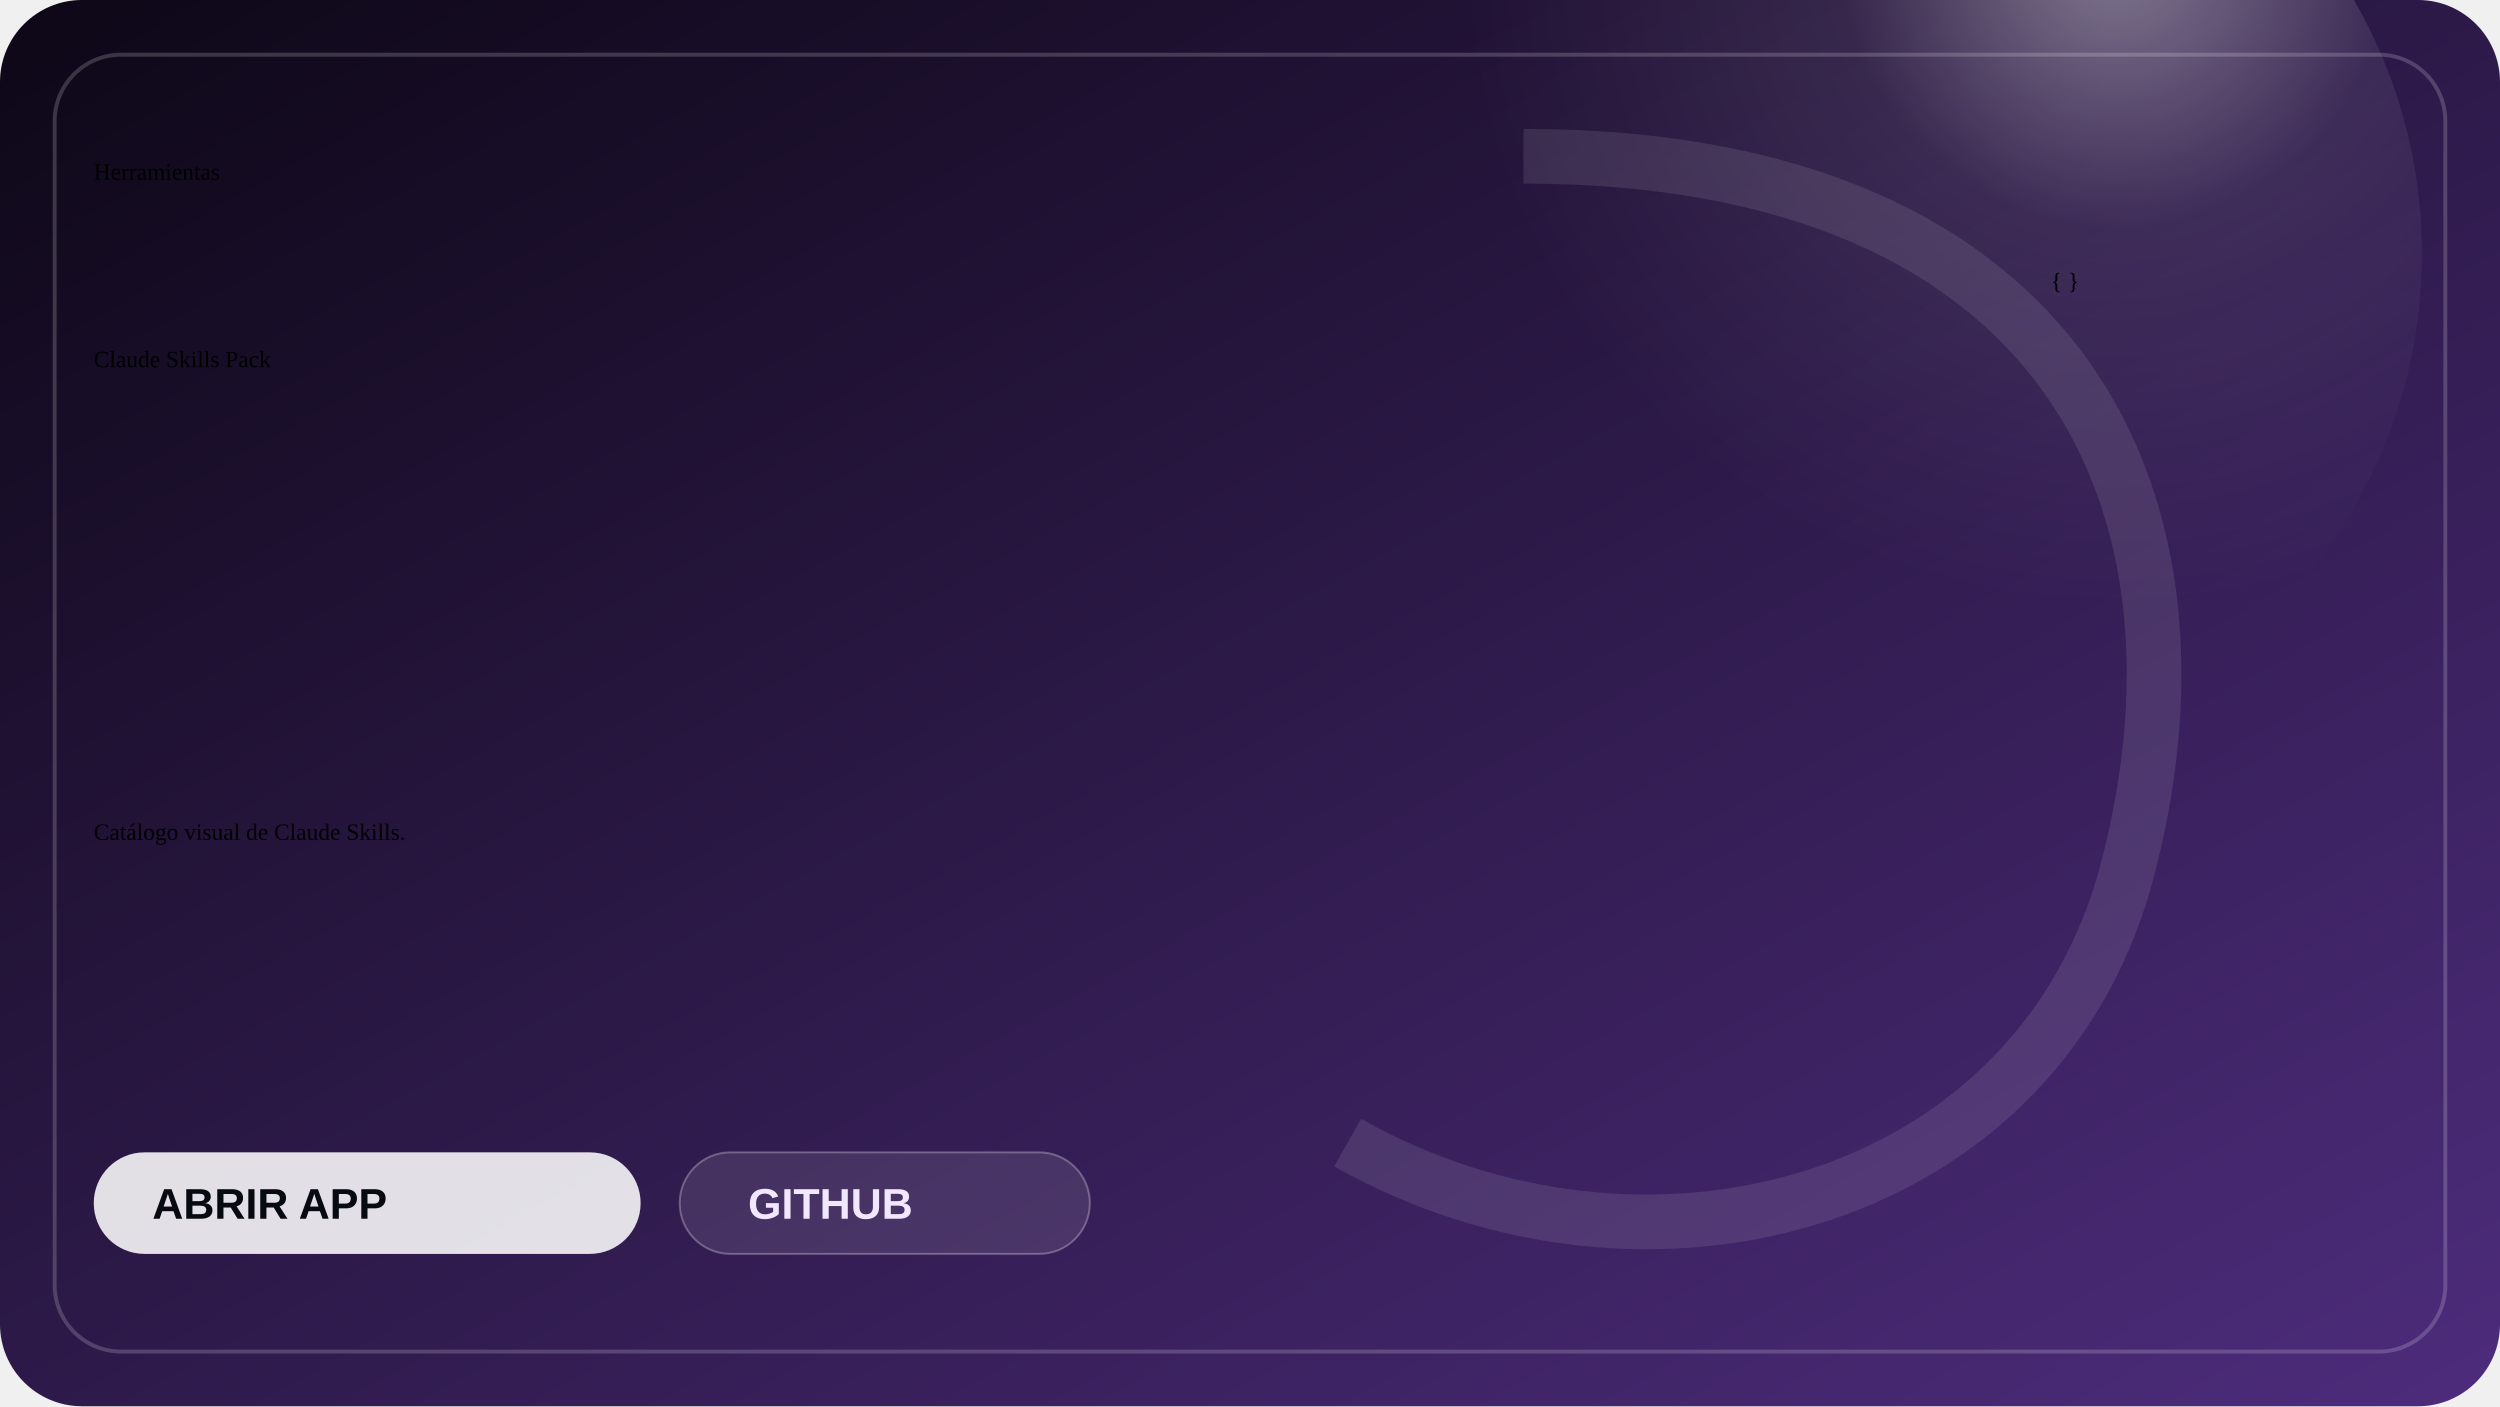
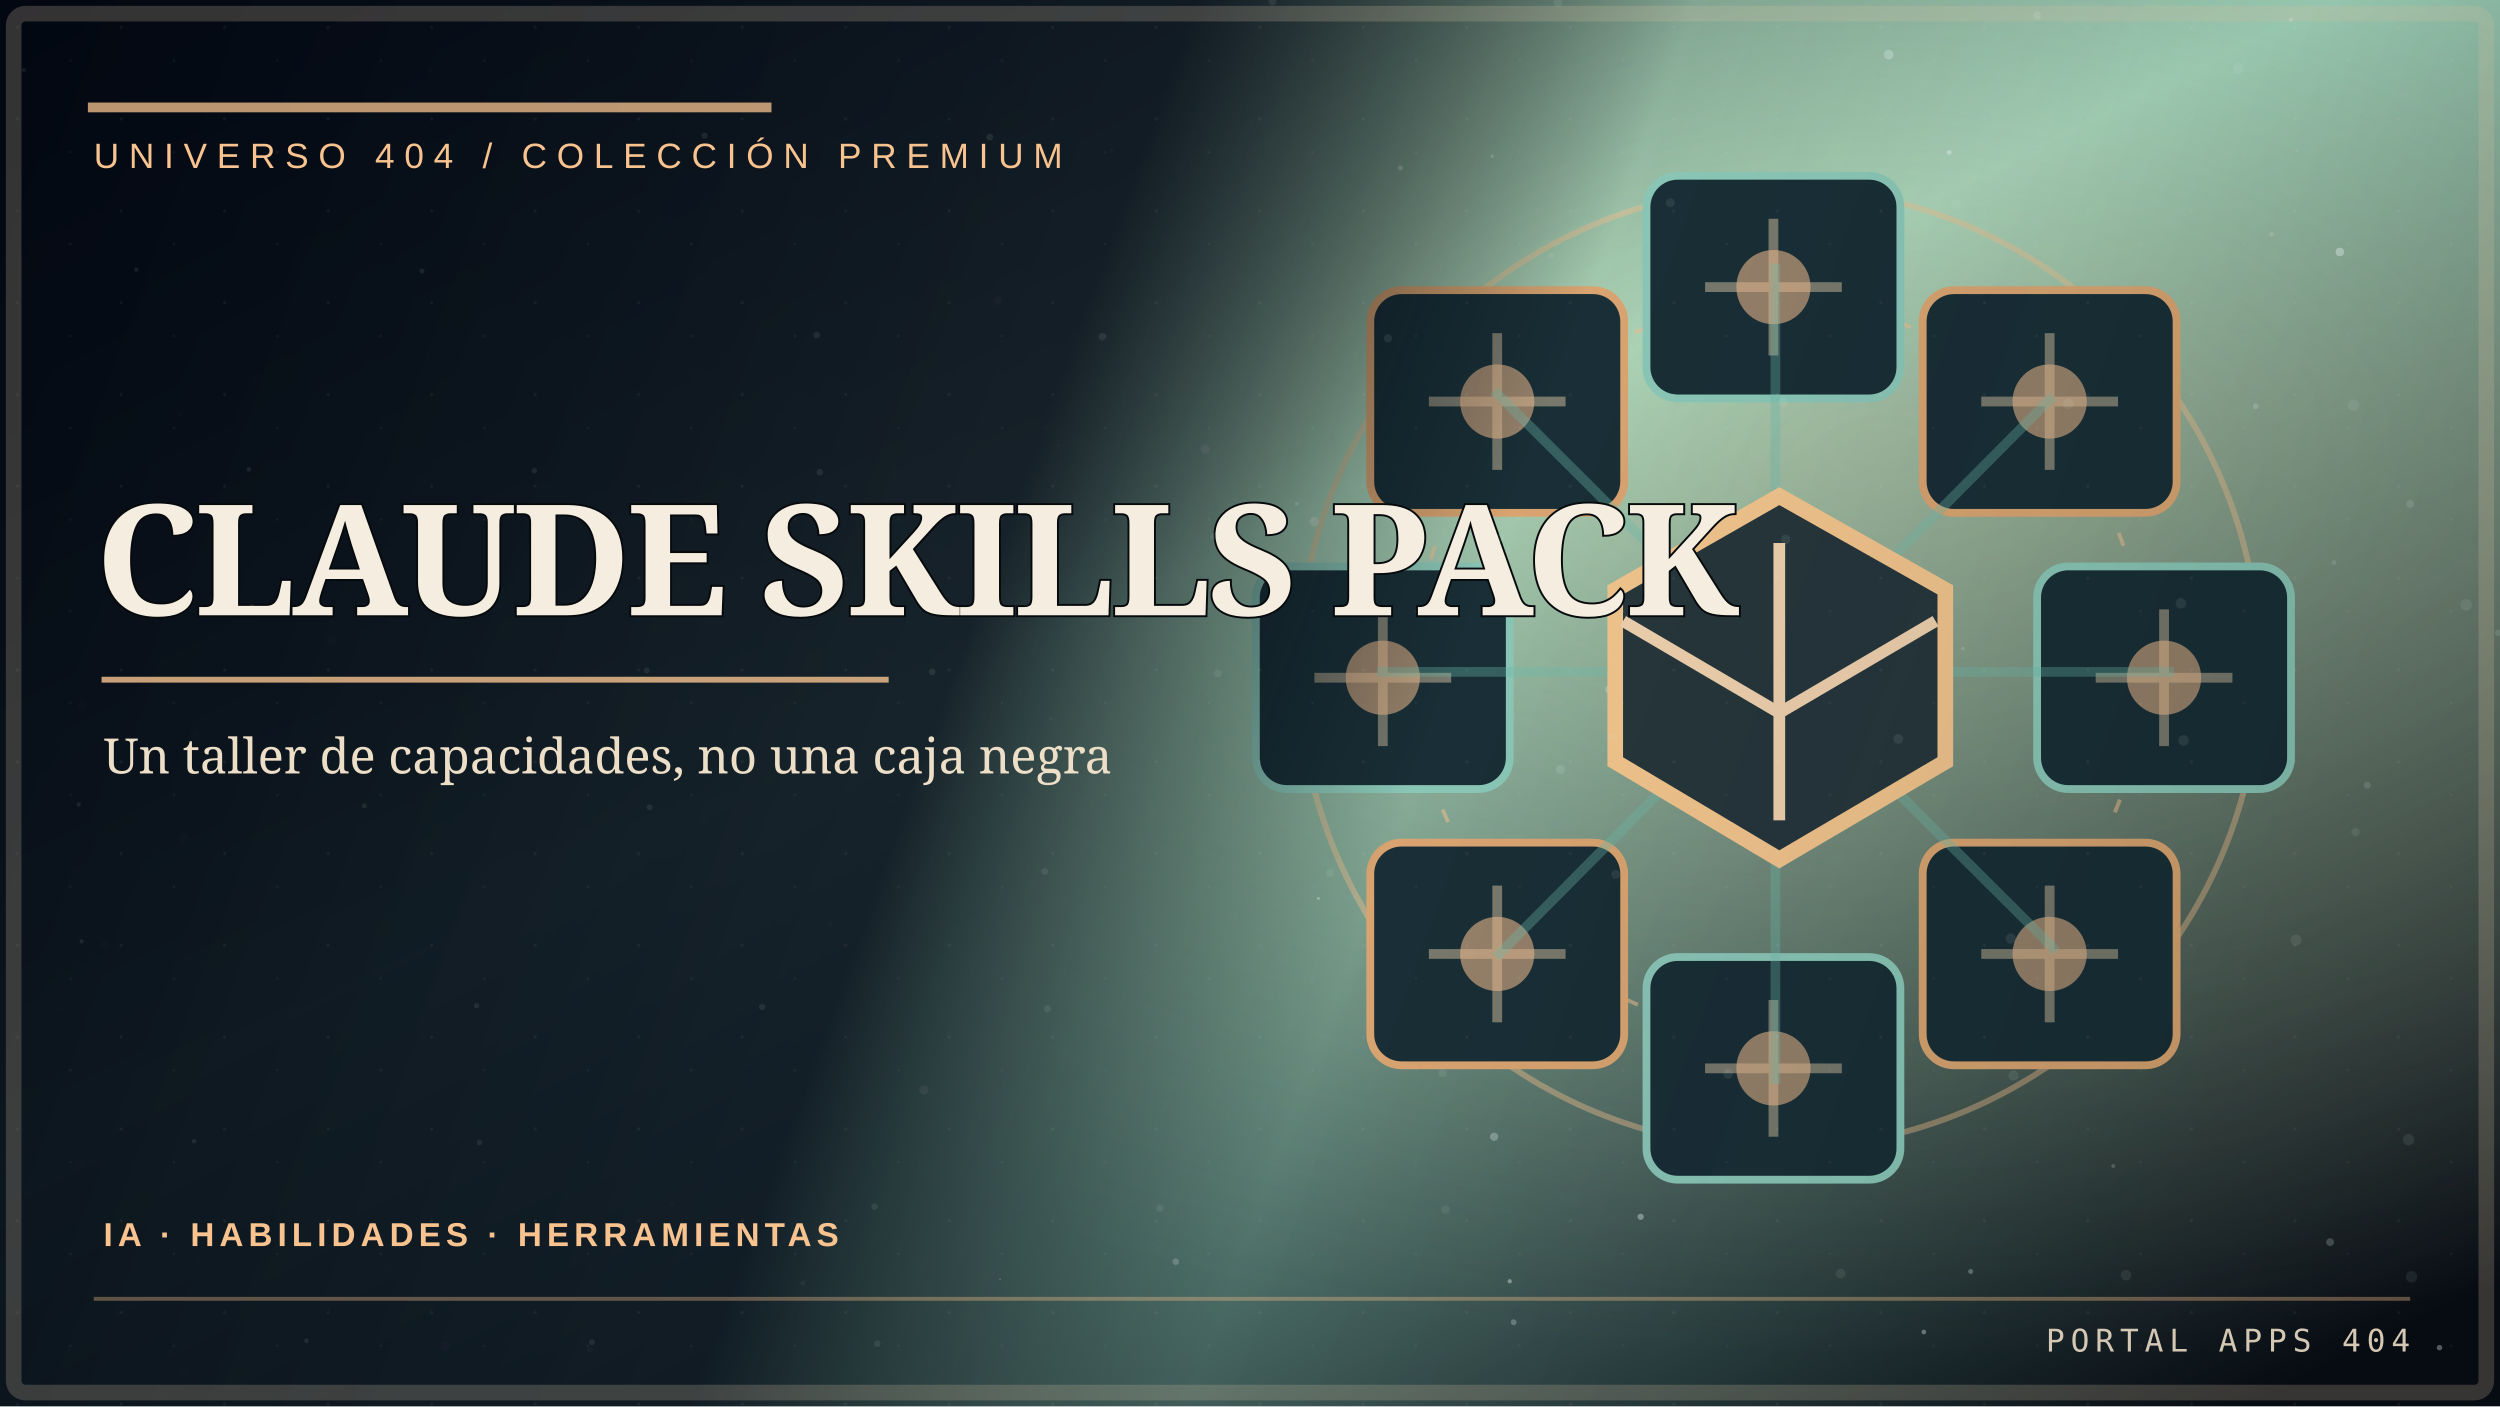
- <svg xmlns="http://www.w3.org/2000/svg" width="1280" height="720" viewBox="0 0 1280 720" role="img" aria-label="Preview de Claude-Skills-Pack">
+ <svg xmlns="http://www.w3.org/2000/svg" viewBox="0 0 1280 720" role="img" aria-label="Carátula artística original de Claude-Skills-Pack">
  <defs>
-     <linearGradient id="g" x1="0" y1="0" x2="1" y2="1">
-       <stop stop-color="#0d0716" />
-       <stop offset="1" stop-color="#4d2c7c" />
+     <linearGradient id="bg" x1="0" y1="0" x2=".9" y2="1">
+       <stop stop-color="#050a13" />
+       <stop offset=".46" stop-color="#9bdcc5" />
+       <stop offset="1" stop-color="#070c14" />
    </linearGradient>
-     <radialGradient id="r" cx="70%" cy="20%" r="65%">
-       <stop stop-color="rgba(255,255,255,.42)" />
-       <stop offset=".42" stop-color="rgba(255,255,255,.08)" />
-       <stop offset="1" stop-color="rgba(255,255,255,0)" />
+     <radialGradient id="glare" cx="75%" cy="32%" r="65%">
+       <stop stop-color="#e7b381" stop-opacity=".28" />
+       <stop offset="1" stop-color="#e7b381" stop-opacity="0" />
    </radialGradient>
+     <linearGradient id="window" x2="0" y2="1">
+       <stop stop-color="#182c3d" />
+       <stop offset="1" stop-color="#ac7d5b" />
+     </linearGradient>
+     <linearGradient id="shade" x1="0" y1="0" x2="1" y2=".2">
+       <stop stop-color="#020711" stop-opacity=".97" />
+       <stop offset=".46" stop-color="#08101b" stop-opacity=".9" />
+       <stop offset=".65" stop-color="#04090d" stop-opacity="0" />
+       <stop offset="1" stop-color="#04070b" stop-opacity=".13" />
+     </linearGradient>
+     <filter id="soft">
+       <feGaussianBlur stdDeviation="22" />
+     </filter>
+     <filter id="glow">
+       <feGaussianBlur stdDeviation="6" />
+     </filter>
+     <pattern id="grain" width="53" height="47" patternUnits="userSpaceOnUse">
+       <circle cx="9" cy="14" r=".8" fill="#fff" opacity=".22" />
+       <circle cx="36" cy="31" r=".7" fill="#fff" opacity=".19" />
+     </pattern>
  </defs>
-   <rect width="1280" height="720" rx="42" fill="url(#g)" />
-   <rect x="28" y="28" width="1224" height="664" rx="34" fill="none" stroke="rgba(255,255,255,.18)" stroke-width="2" />
-   <circle cx="980" cy="130" r="260" fill="url(#r)" />
-   <path d="M780 80 C1060 80 1140 260 1088 450 C1040 620 840 670 690 585" fill="none" stroke="rgba(255,255,255,.10)" stroke-width="28" />
-   <g opacity=".35">
-     <line x1="0" y1="90" x2="1280" y2="90" class="line" />
-     <line x1="0" y1="180" x2="1280" y2="180" class="line" />
-     <line x1="0" y1="270" x2="1280" y2="270" class="line" />
-     <line x1="0" y1="360" x2="1280" y2="360" class="line" />
-     <line x1="0" y1="450" x2="1280" y2="450" class="line" />
-     <line x1="0" y1="540" x2="1280" y2="540" class="line" />
-     <line x1="0" y1="630" x2="1280" y2="630" class="line" />
-   </g>
-   <text x="48" y="92" class="meta">Herramientas</text>
-   <text x="1050" y="148" class="symbol">{ }</text>
-   <text x="48" y="188" class="title">Claude Skills Pack</text>
-   <text x="48" y="430" class="desc">Catálogo visual de Claude Skills.</text>
-   <rect x="48" y="590" width="280" height="52" rx="26" fill="rgba(255,255,255,.86)" />
-   <text x="78" y="624" style="font-family: Arial, Helvetica, sans-serif; font-size: 22px; font-weight: 800; fill: #080a12;">ABRIR APP</text>
-   <rect x="348" y="590" width="210" height="52" rx="26" fill="rgba(255,255,255,.10)" stroke="rgba(255,255,255,.28)" />
-   <text x="383" y="624" style="font-family: Arial, Helvetica, sans-serif; font-size: 22px; font-weight: 800; fill: #f1e8ff;">GITHUB</text>
+   <rect width="1280" height="720" fill="url(#bg)" />
+   <rect width="1280" height="720" fill="url(#glare)" />
+   <circle cx="1155" cy="208" r="1.5" fill="#e9f5f6" opacity="0.23" />
+   <circle cx="903" cy="492" r="2.0" fill="#e9f5f6" opacity="0.27" />
+   <circle cx="637" cy="283" r="0.9" fill="#e9f5f6" opacity="0.35" />
+   <circle cx="1043" cy="8" r="2.0" fill="#e9f5f6" opacity="0.18" />
+   <circle cx="170" cy="328" r="2.4" fill="#e9f5f6" opacity="0.46" />
+   <circle cx="248" cy="437" r="0.9" fill="#e9f5f6" opacity="0.33" />
+   <circle cx="1198" cy="129" r="2.2" fill="#e9f5f6" opacity="0.49" />
+   <circle cx="512" cy="655" r="0.5" fill="#e9f5f6" opacity="0.43" />
+   <circle cx="343" cy="267" r="1.4" fill="#e9f5f6" opacity="0.40" />
+   <circle cx="1173" cy="10" r="1.1" fill="#e9f5f6" opacity="0.33" />
+   <circle cx="163" cy="177" r="0.7" fill="#e9f5f6" opacity="0.15" />
+   <circle cx="1082" cy="454" r="2.3" fill="#e9f5f6" opacity="0.33" />
+   <circle cx="799" cy="394" r="2.4" fill="#e9f5f6" opacity="0.12" />
+   <circle cx="840" cy="623" r="1.6" fill="#e9f5f6" opacity="0.41" />
+   <circle cx="656" cy="347" r="1.5" fill="#e9f5f6" opacity="0.16" />
+   <circle cx="5" cy="577" r="1.3" fill="#e9f5f6" opacity="0.36" />
+   <circle cx="1005" cy="332" r="0.9" fill="#e9f5f6" opacity="0.19" />
+   <circle cx="773" cy="656" r="1.1" fill="#e9f5f6" opacity="0.42" />
+   <circle cx="425" cy="473" r="1.5" fill="#e9f5f6" opacity="0.34" />
+   <circle cx="218" cy="182" r="1.6" fill="#e9f5f6" opacity="0.12" />
+   <circle cx="848" cy="266" r="2.1" fill="#e9f5f6" opacity="0.19" />
+   <circle cx="538" cy="368" r="0.9" fill="#e9f5f6" opacity="0.37" />
+   <circle cx="878" cy="156" r="2.1" fill="#e9f5f6" opacity="0.36" />
+   <circle cx="175" cy="594" r="0.7" fill="#e9f5f6" opacity="0.49" />
+   <circle cx="717" cy="86" r="1.3" fill="#e9f5f6" opacity="0.43" />
+   <circle cx="381" cy="319" r="0.5" fill="#e9f5f6" opacity="0.21" />
+   <circle cx="764" cy="80" r="0.9" fill="#e9f5f6" opacity="0.32" />
+   <circle cx="335" cy="134" r="0.6" fill="#e9f5f6" opacity="0.13" />
+   <circle cx="302" cy="691" r="1.5" fill="#e9f5f6" opacity="0.50" />
+   <circle cx="30" cy="517" r="2.2" fill="#e9f5f6" opacity="0.34" />
+   <circle cx="94" cy="429" r="2.4" fill="#e9f5f6" opacity="0.42" />
+   <circle cx="675" cy="460" r="0.8" fill="#e9f5f6" opacity="0.39" />
+   <circle cx="1234" cy="258" r="2.0" fill="#e9f5f6" opacity="0.16" />
+   <circle cx="54" cy="278" r="2.5" fill="#e9f5f6" opacity="0.12" />
+   <circle cx="220" cy="36" r="1.2" fill="#e9f5f6" opacity="0.32" />
+   <circle cx="775" cy="677" r="1.5" fill="#e9f5f6" opacity="0.28" />
+   <circle cx="765" cy="582" r="2.1" fill="#e9f5f6" opacity="0.31" />
+   <circle cx="664" cy="258" r="1.1" fill="#e9f5f6" opacity="0.41" />
+   <circle cx="75" cy="565" r="1.4" fill="#e9f5f6" opacity="0.47" />
+   <circle cx="1176" cy="77" r="0.8" fill="#e9f5f6" opacity="0.14" />
+   <circle cx="810" cy="464" r="1.8" fill="#e9f5f6" opacity="0.27" />
+   <circle cx="511" cy="154" r="2.2" fill="#e9f5f6" opacity="0.49" />
+   <circle cx="93" cy="622" r="1.5" fill="#e9f5f6" opacity="0.21" />
+   <circle cx="901" cy="167" r="1.8" fill="#e9f5f6" opacity="0.21" />
+   <circle cx="344" cy="616" r="1.3" fill="#e9f5f6" opacity="0.33" />
+   <circle cx="608" cy="9" r="1.4" fill="#e9f5f6" opacity="0.18" />
+   <circle cx="1009" cy="651" r="1.3" fill="#e9f5f6" opacity="0.31" />
+   <circle cx="92" cy="212" r="1.5" fill="#e9f5f6" opacity="0.34" />
+   <circle cx="602" cy="646" r="1.7" fill="#e9f5f6" opacity="0.26" />
+   <circle cx="569" cy="77" r="1.1" fill="#e9f5f6" opacity="0.38" />
+   <circle cx="102" cy="646" r="1.6" fill="#e9f5f6" opacity="0.29" />
+   <circle cx="95" cy="703" r="2.2" fill="#e9f5f6" opacity="0.11" />
+   <circle cx="42" cy="361" r="2.4" fill="#e9f5f6" opacity="0.27" />
+   <circle cx="1249" cy="690" r="1.4" fill="#e9f5f6" opacity="0.39" />
+   <circle cx="229" cy="16" r="0.7" fill="#e9f5f6" opacity="0.14" />
+   <circle cx="975" cy="339" r="0.5" fill="#e9f5f6" opacity="0.16" />
+   <circle cx="824" cy="353" r="2.1" fill="#e9f5f6" opacity="0.29" />
+   <circle cx="985" cy="682" r="1.2" fill="#e9f5f6" opacity="0.41" />
+   <circle cx="949" cy="325" r="2.1" fill="#e9f5f6" opacity="0.47" />
+   <circle cx="320" cy="213" r="0.7" fill="#e9f5f6" opacity="0.29" />
+   <circle cx="1206" cy="426" r="2.1" fill="#e9f5f6" opacity="0.10" />
+   <circle cx="794" cy="131" r="1.5" fill="#e9f5f6" opacity="0.10" />
+   <circle cx="1163" cy="120" r="1.1" fill="#e9f5f6" opacity="0.20" />
+   <circle cx="998" cy="78" r="1.2" fill="#e9f5f6" opacity="0.45" />
+   <circle cx="751" cy="179" r="1.4" fill="#e9f5f6" opacity="0.31" />
+   <circle cx="617" cy="230" r="2.4" fill="#e9f5f6" opacity="0.30" />
+   <circle cx="473" cy="558" r="2.4" fill="#e9f5f6" opacity="0.32" />
+   <circle cx="999" cy="370" r="0.6" fill="#e9f5f6" opacity="0.39" />
+   <circle cx="401" cy="310" r="1.4" fill="#e9f5f6" opacity="0.41" />
+   <circle cx="673" cy="267" r="2.4" fill="#e9f5f6" opacity="0.33" />
+   <circle cx="542" cy="228" r="0.9" fill="#e9f5f6" opacity="0.37" />
+   <circle cx="1193" cy="636" r="2.0" fill="#e9f5f6" opacity="0.24" />
+   <circle cx="1279" cy="324" r="1.7" fill="#e9f5f6" opacity="0.15" />
+   <circle cx="263" cy="370" r="1.2" fill="#e9f5f6" opacity="0.13" />
+   <circle cx="54" cy="54" r="0.9" fill="#e9f5f6" opacity="0.22" />
+   <circle cx="294" cy="114" r="0.5" fill="#e9f5f6" opacity="0.19" />
+   <circle cx="931" cy="557" r="0.7" fill="#e9f5f6" opacity="0.42" />
+   <circle cx="411" cy="657" r="1.2" fill="#e9f5f6" opacity="0.39" />
+   <circle cx="1195" cy="288" r="1.2" fill="#e9f5f6" opacity="0.15" />
+   <circle cx="54" cy="484" r="2.5" fill="#e9f5f6" opacity="0.25" />
+   <circle cx="1082" cy="597" r="1.0" fill="#e9f5f6" opacity="0.23" />
+   <circle cx="100" cy="376" r="2.3" fill="#e9f5f6" opacity="0.28" />
+   <circle cx="773" cy="366" r="2.3" fill="#e9f5f6" opacity="0.19" />
+   <circle cx="228" cy="689" r="2.3" fill="#e9f5f6" opacity="0.38" />
+   <circle cx="41" cy="596" r="2.3" fill="#e9f5f6" opacity="0.39" />
+   <circle cx="197" cy="651" r="1.2" fill="#e9f5f6" opacity="0.36" />
+   <circle cx="535" cy="219" r="1.7" fill="#e9f5f6" opacity="0.27" />
+   <circle cx="1212" cy="402" r="1.8" fill="#e9f5f6" opacity="0.17" />
+   <circle cx="456" cy="410" r="0.9" fill="#e9f5f6" opacity="0.43" />
+   <circle cx="967" cy="28" r="2.5" fill="#e9f5f6" opacity="0.30" />
+   <circle cx="911" cy="342" r="246" fill="none" stroke="#edbd8c" stroke-width="3" opacity=".45" />
+   <circle cx="911" cy="342" r="186.96" fill="none" stroke="#edbd8c" stroke-dasharray="7 16" stroke-width="2" opacity=".55" />
+   <g transform="translate(1108 347)">
+     <rect x="-65" y="-57" width="130" height="114" rx="16" fill="#192e36" stroke="#8ac6b6" stroke-width="4" />
+     <path d="M-35 0h70M0 -35v70" stroke="#d7c2a2" stroke-width="5" opacity=".5" />
+     <circle r="19" fill="#e8b78b" opacity=".6" />
+   </g>
+   <g transform="translate(1049.421 488.4214)">
+     <rect x="-65" y="-57" width="130" height="114" rx="16" fill="#192e36" stroke="#d9a470" stroke-width="4" />
+     <path d="M-35 0h70M0 -35v70" stroke="#d7c2a2" stroke-width="5" opacity=".5" />
+     <circle r="19" fill="#e8b78b" opacity=".6" />
+   </g>
+   <g transform="translate(908 547)">
+     <rect x="-65" y="-57" width="130" height="114" rx="16" fill="#192e36" stroke="#8ac6b6" stroke-width="4" />
+     <path d="M-35 0h70M0 -35v70" stroke="#d7c2a2" stroke-width="5" opacity=".5" />
+     <circle r="19" fill="#e8b78b" opacity=".6" />
+   </g>
+   <g transform="translate(766.5786 488.4214)">
+     <rect x="-65" y="-57" width="130" height="114" rx="16" fill="#192e36" stroke="#d9a470" stroke-width="4" />
+     <path d="M-35 0h70M0 -35v70" stroke="#d7c2a2" stroke-width="5" opacity=".5" />
+     <circle r="19" fill="#e8b78b" opacity=".6" />
+   </g>
+   <g transform="translate(708 347)">
+     <rect x="-65" y="-57" width="130" height="114" rx="16" fill="#192e36" stroke="#8ac6b6" stroke-width="4" />
+     <path d="M-35 0h70M0 -35v70" stroke="#d7c2a2" stroke-width="5" opacity=".5" />
+     <circle r="19" fill="#e8b78b" opacity=".6" />
+   </g>
+   <g transform="translate(766.5786 205.5786)">
+     <rect x="-65" y="-57" width="130" height="114" rx="16" fill="#192e36" stroke="#d9a470" stroke-width="4" />
+     <path d="M-35 0h70M0 -35v70" stroke="#d7c2a2" stroke-width="5" opacity=".5" />
+     <circle r="19" fill="#e8b78b" opacity=".6" />
+   </g>
+   <g transform="translate(908 147)">
+     <rect x="-65" y="-57" width="130" height="114" rx="16" fill="#192e36" stroke="#8ac6b6" stroke-width="4" />
+     <path d="M-35 0h70M0 -35v70" stroke="#d7c2a2" stroke-width="5" opacity=".5" />
+     <circle r="19" fill="#e8b78b" opacity=".6" />
+   </g>
+   <g transform="translate(1049.421 205.5786)">
+     <rect x="-65" y="-57" width="130" height="114" rx="16" fill="#192e36" stroke="#d9a470" stroke-width="4" />
+     <path d="M-35 0h70M0 -35v70" stroke="#d7c2a2" stroke-width="5" opacity=".5" />
+     <circle r="19" fill="#e8b78b" opacity=".6" />
+   </g>
+   <path d="M909 135V555M705 344H1113M765 200L1053 487M1051 203L766 490" stroke="#6ebbac" opacity=".35" stroke-width="5" />
+   <path d="M911 254l85 48v88l-85 50l-84-50v-88Z" fill="#26363b" stroke="#f1c48c" stroke-width="8" />
+   <path d="M911 278v142M831 318l80 47l80-47" stroke="#eed0ad" stroke-width="6" fill="none" />
+   <rect width="1280" height="720" fill="url(#shade)" />
+   <path d="M45 55H395" stroke="#f8c38f" stroke-width="5" opacity=".75" />
+   <text x="48" y="86" font-family="Arial,Helvetica,sans-serif" font-size="18" letter-spacing="5" fill="#f8c38f">UNIVERSO 404  /  COLECCIÓN PREMIUM</text>
+   <text x="49" y="315" font-family="Georgia,serif" font-weight="900" font-size="79" letter-spacing="-2" fill="#f5eee0" stroke="#060a0d" stroke-width="2" paint-order="stroke">CLAUDE SKILLS PACK</text>
+   <path d="M52 348h403" stroke="#f8c38f" stroke-width="3" opacity=".8" />
+   <text x="53" y="396" font-family="Georgia,serif" font-size="25" fill="#eddfc7">Un taller de capacidades, no una caja negra</text>
+   <text x="53" y="638" font-family="Arial,Helvetica,sans-serif" font-size="17" font-weight="700" letter-spacing="2.6" fill="#f8c38f">IA · HABILIDADES · HERRAMIENTAS</text>
+   <path d="M48 665H1234" stroke="#f8c38f" stroke-opacity=".35" stroke-width="2" />
+   <text x="1234" y="692" text-anchor="end" font-family="monospace" letter-spacing="3" font-size="16" fill="#d4c7b4">PORTAL APPS 404</text>
+   <circle cx="418.2" cy="171.6" r="1.7" fill="#d6e6da" opacity=".09" />
+   <circle cx="912.8" cy="206.0" r="2.4" fill="#d6e6da" opacity=".09" />
+   <circle cx="127.4" cy="240.3" r="1.2" fill="#d6e6da" opacity=".09" />
+   <circle cx="622.0" cy="274.6" r="2.0" fill="#d6e6da" opacity=".09" />
+   <circle cx="1116.6" cy="308.9" r="2.7" fill="#d6e6da" opacity=".09" />
+   <circle cx="331.1" cy="343.3" r="1.5" fill="#d6e6da" opacity=".09" />
+   <circle cx="825.7" cy="377.6" r="2.3" fill="#d6e6da" opacity=".09" />
+   <circle cx="40.3" cy="411.9" r="1.1" fill="#d6e6da" opacity=".09" />
+   <circle cx="534.9" cy="446.2" r="1.8" fill="#d6e6da" opacity=".09" />
+   <circle cx="1029.5" cy="480.5" r="2.6" fill="#d6e6da" opacity=".09" />
+   <circle cx="244.0" cy="514.9" r="1.4" fill="#d6e6da" opacity=".09" />
+   <circle cx="738.6" cy="549.2" r="2.2" fill="#d6e6da" opacity=".09" />
+   <circle cx="1233.2" cy="583.5" r="2.9" fill="#d6e6da" opacity=".09" />
+   <circle cx="447.8" cy="617.8" r="1.7" fill="#d6e6da" opacity=".09" />
+   <circle cx="942.4" cy="652.1" r="2.5" fill="#d6e6da" opacity=".09" />
+   <circle cx="156.9" cy="686.5" r="1.2" fill="#d6e6da" opacity=".09" />
+   <circle cx="651.5" cy="0.8" r="2.0" fill="#d6e6da" opacity=".09" />
+   <circle cx="1146.1" cy="35.1" r="2.8" fill="#d6e6da" opacity=".09" />
+   <circle cx="360.7" cy="69.4" r="1.6" fill="#d6e6da" opacity=".09" />
+   <circle cx="855.2" cy="103.8" r="2.3" fill="#d6e6da" opacity=".09" />
+   <circle cx="69.8" cy="138.1" r="1.1" fill="#d6e6da" opacity=".09" />
+   <circle cx="564.4" cy="172.4" r="1.9" fill="#d6e6da" opacity=".09" />
+   <circle cx="1059.0" cy="206.7" r="2.7" fill="#d6e6da" opacity=".09" />
+   <circle cx="273.6" cy="241.0" r="1.4" fill="#d6e6da" opacity=".09" />
+   <circle cx="768.1" cy="275.4" r="2.2" fill="#d6e6da" opacity=".09" />
+   <circle cx="1262.7" cy="309.7" r="3.0" fill="#d6e6da" opacity=".09" />
+   <circle cx="477.3" cy="344.0" r="1.7" fill="#d6e6da" opacity=".09" />
+   <circle cx="971.9" cy="378.3" r="2.5" fill="#d6e6da" opacity=".09" />
+   <circle cx="186.5" cy="412.6" r="1.3" fill="#d6e6da" opacity=".09" />
+   <circle cx="681.0" cy="447.0" r="2.1" fill="#d6e6da" opacity=".09" />
+   <circle cx="1175.6" cy="481.3" r="2.8" fill="#d6e6da" opacity=".09" />
+   <circle cx="390.2" cy="515.6" r="1.6" fill="#d6e6da" opacity=".09" />
+   <circle cx="884.8" cy="549.9" r="2.4" fill="#d6e6da" opacity=".09" />
+   <circle cx="99.4" cy="584.3" r="1.2" fill="#d6e6da" opacity=".09" />
+   <circle cx="593.9" cy="618.6" r="1.9" fill="#d6e6da" opacity=".09" />
+   <circle cx="1088.5" cy="652.9" r="2.7" fill="#d6e6da" opacity=".09" />
+   <circle cx="303.1" cy="687.2" r="1.5" fill="#d6e6da" opacity=".09" />
+   <circle cx="797.7" cy="1.5" r="2.2" fill="#d6e6da" opacity=".09" />
+   <circle cx="12.2" cy="35.9" r="1.0" fill="#d6e6da" opacity=".09" />
+   <circle cx="506.8" cy="70.2" r="1.8" fill="#d6e6da" opacity=".09" />
+   <circle cx="1001.4" cy="104.5" r="2.6" fill="#d6e6da" opacity=".09" />
+   <circle cx="216.0" cy="138.8" r="1.3" fill="#d6e6da" opacity=".09" />
+   <circle cx="710.6" cy="173.2" r="2.1" fill="#d6e6da" opacity=".09" />
+   <circle cx="1205.1" cy="207.5" r="2.9" fill="#d6e6da" opacity=".09" />
+   <circle cx="419.7" cy="241.8" r="1.7" fill="#d6e6da" opacity=".09" />
+   <circle cx="914.3" cy="276.1" r="2.4" fill="#d6e6da" opacity=".09" />
+   <circle cx="128.9" cy="310.4" r="1.2" fill="#d6e6da" opacity=".09" />
+   <circle cx="623.5" cy="344.8" r="2.0" fill="#d6e6da" opacity=".09" />
+   <circle cx="1118.0" cy="379.1" r="2.7" fill="#d6e6da" opacity=".09" />
+   <circle cx="332.6" cy="413.4" r="1.5" fill="#d6e6da" opacity=".09" />
+   <circle cx="827.2" cy="447.7" r="2.3" fill="#d6e6da" opacity=".09" />
+   <circle cx="41.8" cy="482.0" r="1.1" fill="#d6e6da" opacity=".09" />
+   <circle cx="536.3" cy="516.4" r="1.8" fill="#d6e6da" opacity=".09" />
+   <circle cx="1030.9" cy="550.7" r="2.6" fill="#d6e6da" opacity=".09" />
+   <circle cx="245.5" cy="585.0" r="1.4" fill="#d6e6da" opacity=".09" />
+   <circle cx="740.1" cy="619.3" r="2.2" fill="#d6e6da" opacity=".09" />
+   <circle cx="1234.7" cy="653.7" r="2.9" fill="#d6e6da" opacity=".09" />
+   <circle cx="449.2" cy="688.0" r="1.7" fill="#d6e6da" opacity=".09" />
+   <rect width="1280" height="720" fill="url(#grain)" opacity=".23" />
+   <rect x="7" y="7" width="1266" height="706" rx="6" fill="none" stroke="#d1bda0" stroke-opacity=".24" stroke-width="8" />
</svg>
